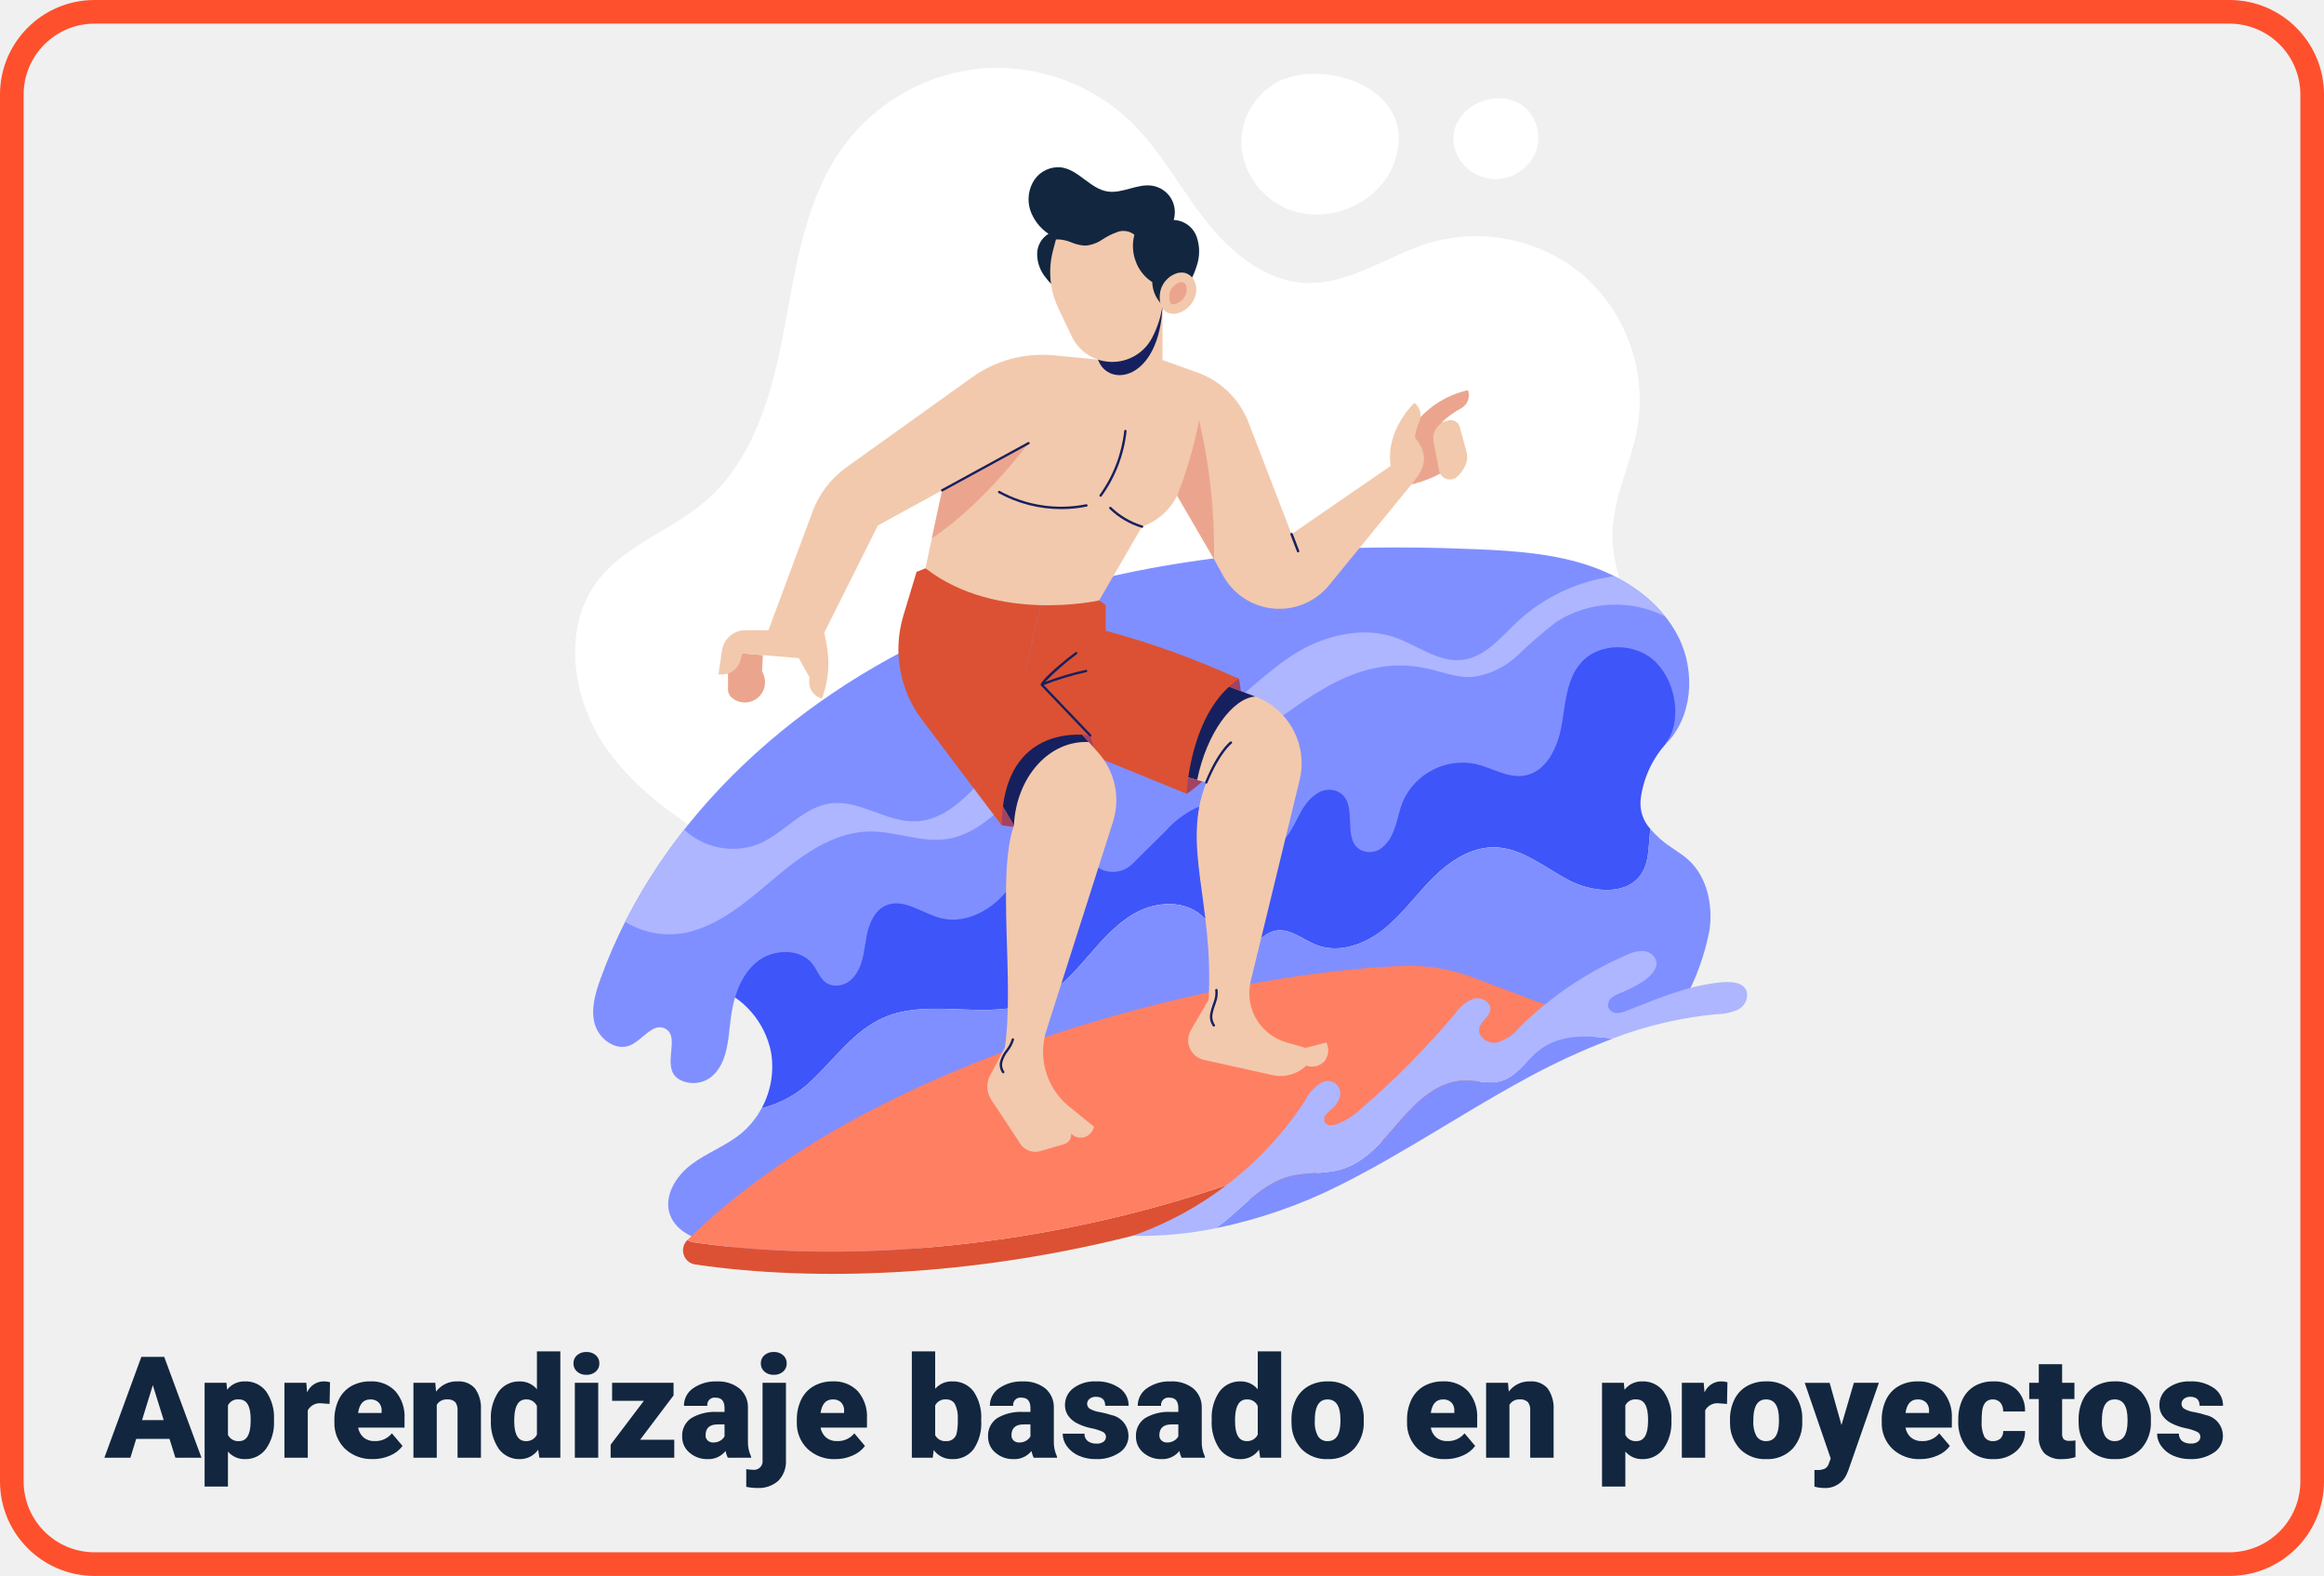
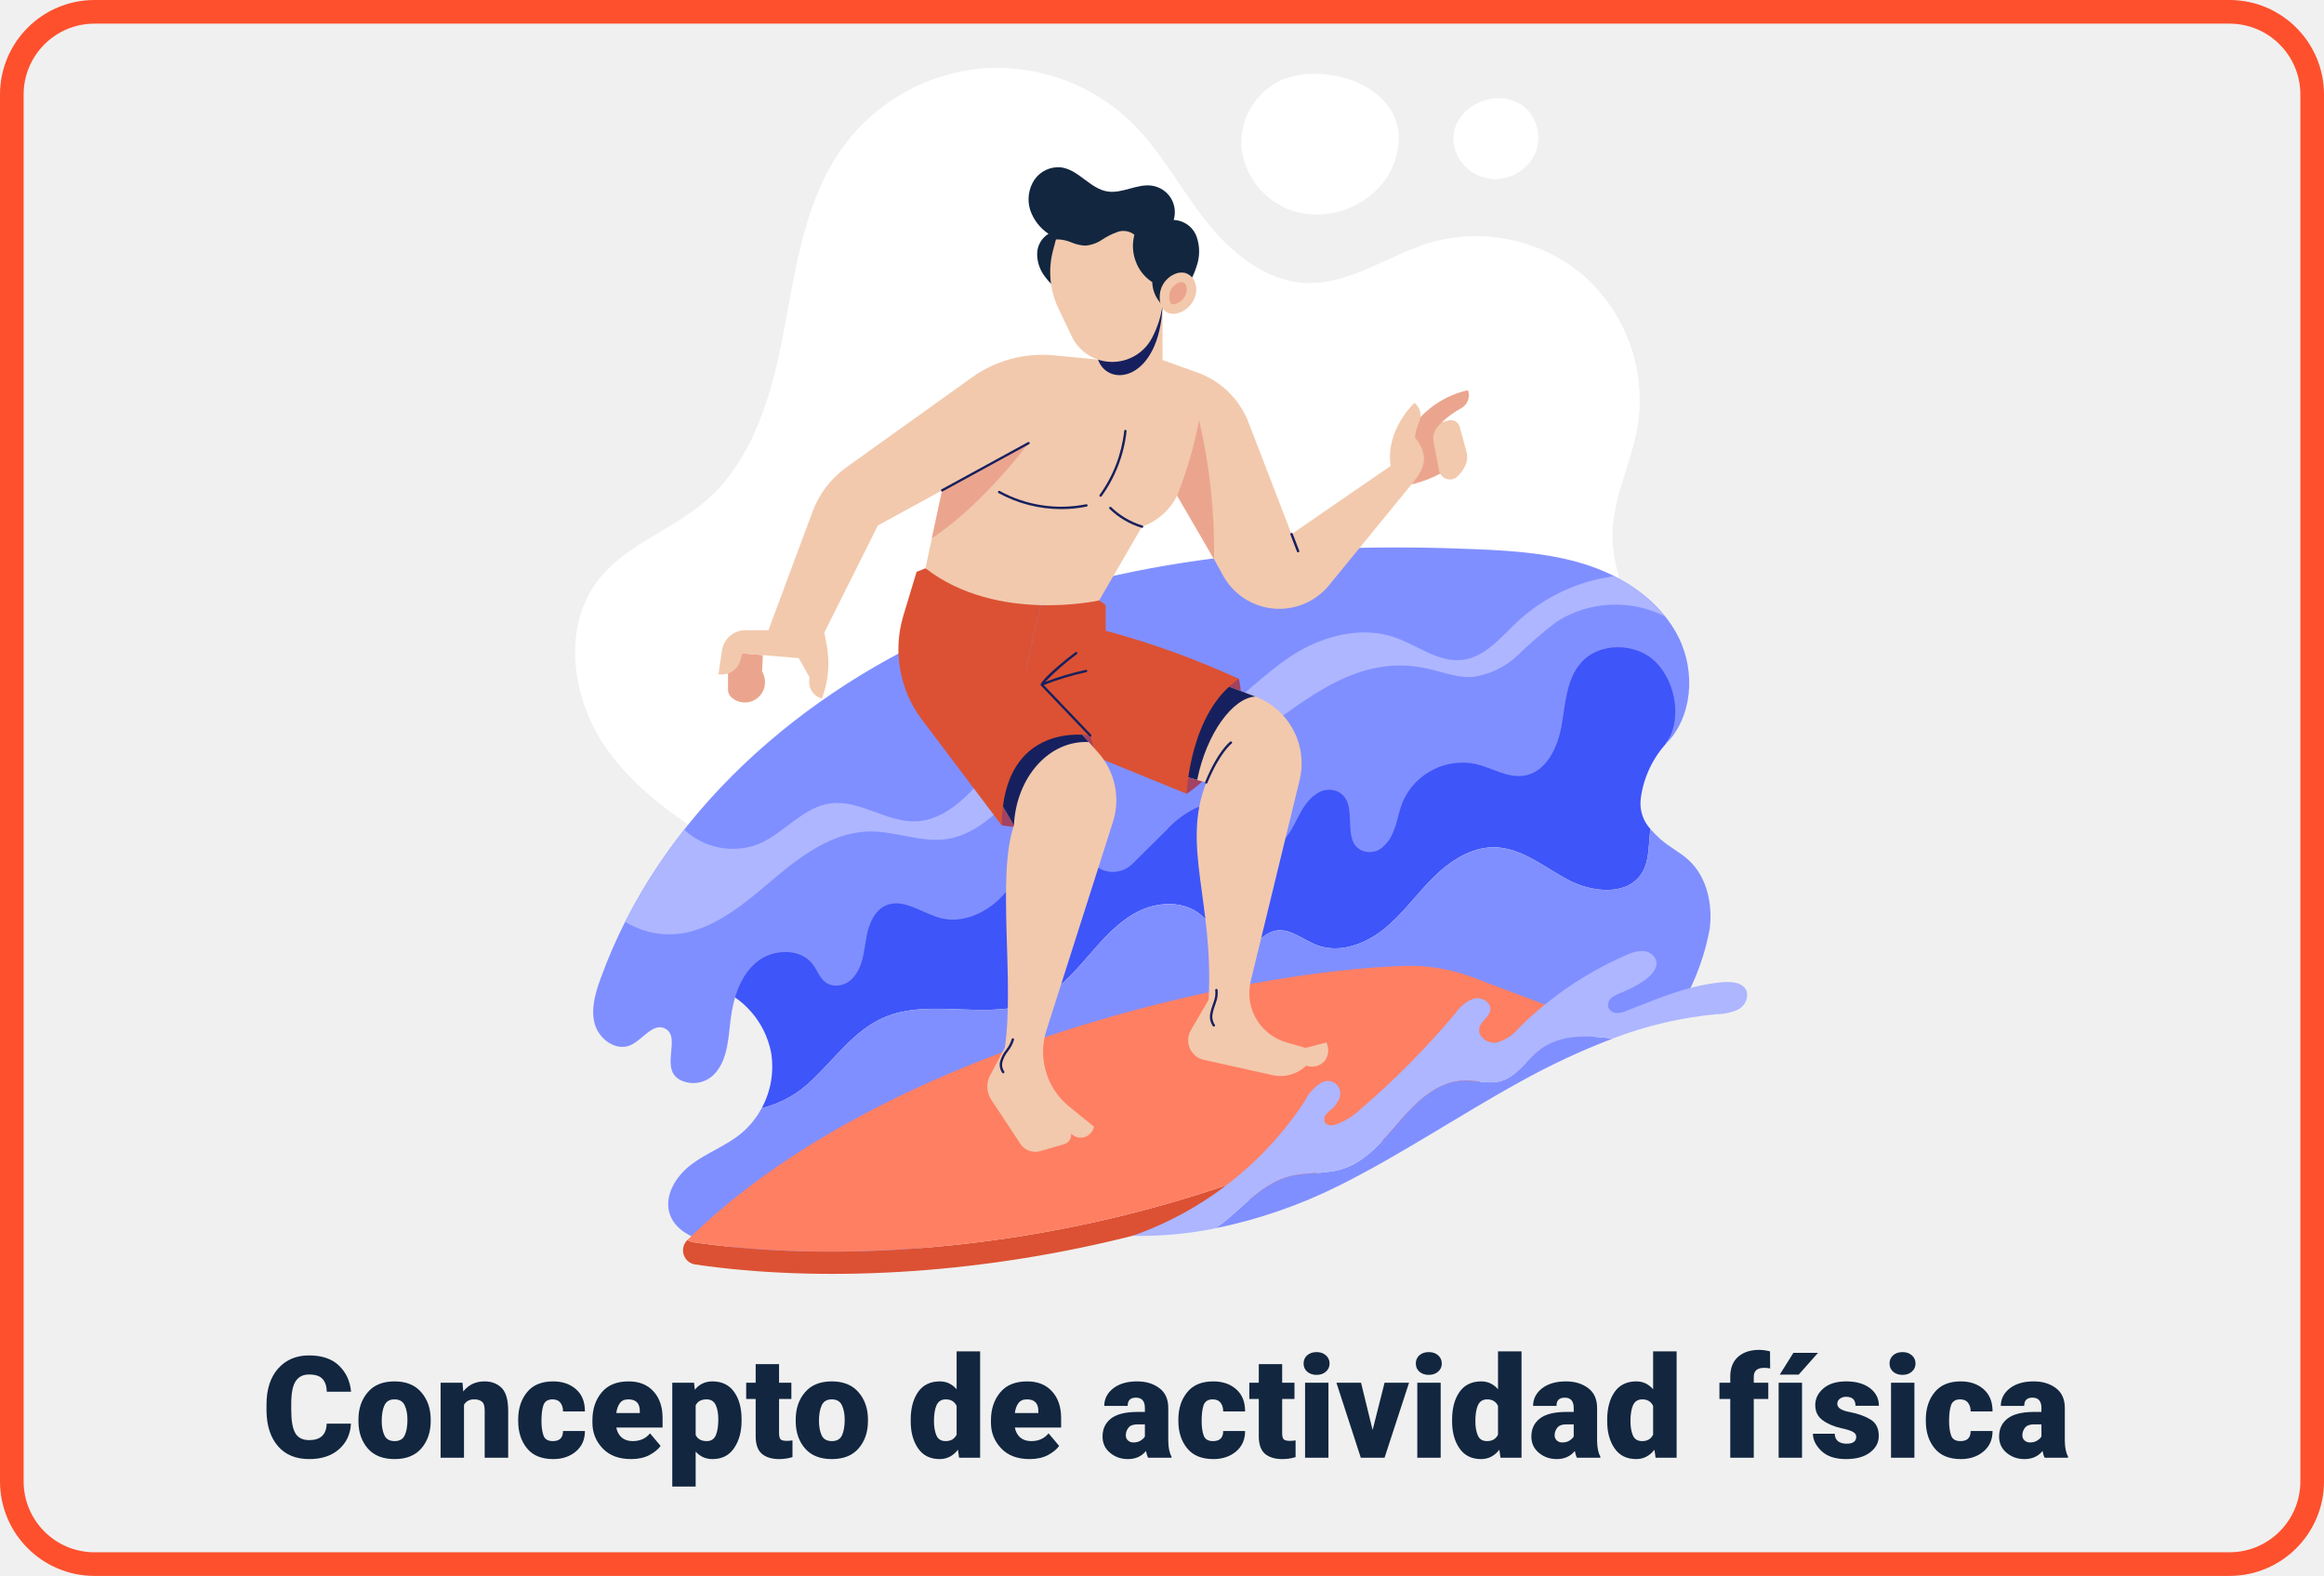
<svg xmlns="http://www.w3.org/2000/svg" width="295" height="200" viewBox="0 0 295 200">
-   <g id="b1-h" transform="translate(-180 -1061)">
-     <path id="Rectangle_5220" data-name="Rectangle 5220" d="M12,3a9.01,9.01,0,0,0-9,9V188a9.01,9.01,0,0,0,9,9H283a9.01,9.01,0,0,0,9-9V12a9.01,9.01,0,0,0-9-9H12m0-3H283a12,12,0,0,1,12,12V188a12,12,0,0,1-12,12H12A12,12,0,0,1,0,188V12A12,12,0,0,1,12,0Z" transform="translate(180 1061)" fill="#fe502d" />
-     <path id="Path_180069" data-name="Path 180069" d="M-126.483-2.391h-4.228L-131.449,0h-3.3l4.693-12.8h2.9L-122.423,0h-3.313Zm-3.489-2.382h2.751l-1.38-4.438Zm16.752.088a5.735,5.735,0,0,1-1,3.538A3.2,3.2,0,0,1-116.912.176a2.742,2.742,0,0,1-2.153-.958V3.656h-2.962V-9.51h2.769l.088.879a2.742,2.742,0,0,1,2.241-1.055,3.224,3.224,0,0,1,2.733,1.3,5.805,5.805,0,0,1,.976,3.564Zm-2.962-.185q0-2.531-1.477-2.531a1.394,1.394,0,0,0-1.406.756V-2.9a1.439,1.439,0,0,0,1.424.791q1.415,0,1.459-2.443Zm10.02-1.96-.976-.07a1.752,1.752,0,0,0-1.793.879V0h-2.962V-9.51h2.777l.1,1.222a2.294,2.294,0,0,1,2.083-1.4,2.888,2.888,0,0,1,.826.105Zm5.5,7A4.889,4.889,0,0,1-104.2-1.129a4.507,4.507,0,0,1-1.354-3.4v-.246a5.84,5.84,0,0,1,.541-2.575,3.955,3.955,0,0,1,1.578-1.727,4.763,4.763,0,0,1,2.461-.611,4.117,4.117,0,0,1,3.164,1.244,4.887,4.887,0,0,1,1.16,3.467v1.151h-5.889a2.135,2.135,0,0,0,.694,1.257,2.066,2.066,0,0,0,1.389.457,2.662,2.662,0,0,0,2.2-.984l1.354,1.6A3.784,3.784,0,0,1-98.477-.277,5.3,5.3,0,0,1-100.661.176ZM-101-7.4q-1.3,0-1.547,1.723h2.988v-.229a1.467,1.467,0,0,0-.36-1.1A1.434,1.434,0,0,0-101-7.4Zm8.253-2.109.1,1.116A3.225,3.225,0,0,1-89.93-9.686,2.713,2.713,0,0,1-87.71-8.8a4.226,4.226,0,0,1,.76,2.672V0h-2.971V-6a1.6,1.6,0,0,0-.29-1.059A1.342,1.342,0,0,0-91.266-7.4a1.413,1.413,0,0,0-1.292.686V0H-95.52V-9.51Zm7.058,4.685a5.809,5.809,0,0,1,.976-3.56,3.211,3.211,0,0,1,2.725-1.3,2.731,2.731,0,0,1,2.145,1V-13.5h2.971V0h-2.663l-.149-1.02A2.8,2.8,0,0,1-82,.176a3.205,3.205,0,0,1-2.689-1.3A5.993,5.993,0,0,1-85.685-4.825Zm2.962.185q0,2.531,1.477,2.531a1.458,1.458,0,0,0,1.406-.826V-6.557A1.419,1.419,0,0,0-81.229-7.4q-1.371,0-1.485,2.215ZM-72.062,0h-2.971V-9.51h2.971Zm-3.146-11.971a1.334,1.334,0,0,1,.457-1.043,1.718,1.718,0,0,1,1.187-.407,1.718,1.718,0,0,1,1.187.407,1.334,1.334,0,0,1,.457,1.043,1.334,1.334,0,0,1-.457,1.043,1.718,1.718,0,0,1-1.187.407,1.718,1.718,0,0,1-1.187-.407A1.334,1.334,0,0,1-75.208-11.971Zm8.464,9.686h4.333V0h-8.077V-1.652l4.219-5.572H-70.3V-9.51h7.8v1.6ZM-55.617,0A3.344,3.344,0,0,1-55.9-.853,2.754,2.754,0,0,1-58.184.176a3.374,3.374,0,0,1-2.285-.813,2.588,2.588,0,0,1-.94-2.043,2.66,2.66,0,0,1,1.143-2.338,5.821,5.821,0,0,1,3.322-.791h.914v-.5q0-1.316-1.134-1.316a.927.927,0,0,0-1.055,1.042h-2.962a2.655,2.655,0,0,1,1.173-2.239,4.931,4.931,0,0,1,2.993-.86,4.323,4.323,0,0,1,2.874.888A3.086,3.086,0,0,1-53.06-6.363v4.21a4.311,4.311,0,0,0,.4,2V0Zm-1.854-1.934a1.652,1.652,0,0,0,.918-.237,1.487,1.487,0,0,0,.523-.536V-4.228h-.861q-1.547,0-1.547,1.389a.848.848,0,0,0,.272.655A.986.986,0,0,0-57.472-1.934Zm9.237-7.576V.325a3.452,3.452,0,0,1-.967,2.6,3.714,3.714,0,0,1-2.672.914,6.308,6.308,0,0,1-1.4-.149V1.45a5.667,5.667,0,0,0,.835.079A1.084,1.084,0,0,0-51.205.308V-9.51Zm-3.19-2.461a1.334,1.334,0,0,1,.457-1.043,1.718,1.718,0,0,1,1.187-.407,1.718,1.718,0,0,1,1.187.407,1.334,1.334,0,0,1,.457,1.043,1.334,1.334,0,0,1-.457,1.043,1.718,1.718,0,0,1-1.187.407,1.718,1.718,0,0,1-1.187-.407A1.334,1.334,0,0,1-51.425-11.971ZM-41.959.176A4.889,4.889,0,0,1-45.5-1.129a4.507,4.507,0,0,1-1.354-3.4v-.246a5.84,5.84,0,0,1,.541-2.575,3.955,3.955,0,0,1,1.578-1.727,4.763,4.763,0,0,1,2.461-.611,4.117,4.117,0,0,1,3.164,1.244,4.887,4.887,0,0,1,1.16,3.467v1.151H-43.84a2.135,2.135,0,0,0,.694,1.257,2.066,2.066,0,0,0,1.389.457,2.662,2.662,0,0,0,2.2-.984l1.354,1.6A3.784,3.784,0,0,1-39.775-.277,5.3,5.3,0,0,1-41.959.176ZM-42.293-7.4q-1.3,0-1.547,1.723h2.988v-.229a1.467,1.467,0,0,0-.36-1.1A1.434,1.434,0,0,0-42.293-7.4Zm18.844,2.725a5.8,5.8,0,0,1-.967,3.595A3.238,3.238,0,0,1-27.141.176,2.81,2.81,0,0,1-29.479-.976L-29.6,0h-2.654V-13.5h2.962v4.755a2.711,2.711,0,0,1,2.136-.94,3.239,3.239,0,0,1,2.742,1.274,5.826,5.826,0,0,1,.967,3.586Zm-2.971-.189a3.866,3.866,0,0,0-.365-1.952A1.229,1.229,0,0,0-27.905-7.4a1.418,1.418,0,0,0-1.389.763v3.773a1.426,1.426,0,0,0,1.406.755,1.258,1.258,0,0,0,1.327-1.018A7.309,7.309,0,0,0-26.42-4.865ZM-16.787,0a3.344,3.344,0,0,1-.281-.853A2.754,2.754,0,0,1-19.354.176a3.374,3.374,0,0,1-2.285-.813,2.588,2.588,0,0,1-.94-2.043,2.66,2.66,0,0,1,1.143-2.338,5.821,5.821,0,0,1,3.322-.791h.914v-.5q0-1.316-1.134-1.316a.927.927,0,0,0-1.055,1.042h-2.962a2.655,2.655,0,0,1,1.173-2.239,4.931,4.931,0,0,1,2.993-.86,4.323,4.323,0,0,1,2.874.888,3.086,3.086,0,0,1,1.081,2.435v4.21a4.311,4.311,0,0,0,.4,2V0Zm-1.854-1.934a1.652,1.652,0,0,0,.918-.237,1.487,1.487,0,0,0,.523-.536V-4.228h-.861q-1.547,0-1.547,1.389a.848.848,0,0,0,.272.655A.986.986,0,0,0-18.642-1.934Zm11.03-.738a.684.684,0,0,0-.4-.606,6.016,6.016,0,0,0-1.5-.475A6.853,6.853,0,0,1-11.338-4.4a3.062,3.062,0,0,1-1.1-.971,2.319,2.319,0,0,1-.378-1.31,2.628,2.628,0,0,1,1.081-2.158A4.453,4.453,0,0,1-8.9-9.686a4.934,4.934,0,0,1,3.023.853A2.666,2.666,0,0,1-4.737-6.592H-7.708q0-1.143-1.2-1.143a1.194,1.194,0,0,0-.782.259.8.8,0,0,0-.316.646.737.737,0,0,0,.387.642,3.654,3.654,0,0,0,1.235.4,10.671,10.671,0,0,1,1.49.378A2.706,2.706,0,0,1-4.755-2.76,2.491,2.491,0,0,1-5.911-.642,5.068,5.068,0,0,1-8.9.176a5.172,5.172,0,0,1-2.18-.439,3.645,3.645,0,0,1-1.494-1.2,2.707,2.707,0,0,1-.536-1.591h2.769a1.145,1.145,0,0,0,.439.962,1.808,1.808,0,0,0,1.081.3,1.422,1.422,0,0,0,.91-.246A.787.787,0,0,0-7.611-2.672ZM1.986,0a3.344,3.344,0,0,1-.281-.853A2.754,2.754,0,0,1-.58.176,3.374,3.374,0,0,1-2.865-.637a2.588,2.588,0,0,1-.94-2.043A2.66,2.66,0,0,1-2.663-5.019,5.821,5.821,0,0,1,.659-5.81h.914v-.5q0-1.316-1.134-1.316A.927.927,0,0,0-.615-6.587H-3.577A2.655,2.655,0,0,1-2.4-8.825a4.931,4.931,0,0,1,2.993-.86A4.323,4.323,0,0,1,3.463-8.8,3.086,3.086,0,0,1,4.544-6.363v4.21a4.311,4.311,0,0,0,.4,2V0ZM.132-1.934a1.652,1.652,0,0,0,.918-.237,1.487,1.487,0,0,0,.523-.536V-4.228H.712q-1.547,0-1.547,1.389a.848.848,0,0,0,.272.655A.986.986,0,0,0,.132-1.934ZM5.81-4.825a5.809,5.809,0,0,1,.976-3.56,3.211,3.211,0,0,1,2.725-1.3,2.731,2.731,0,0,1,2.145,1V-13.5h2.971V0H11.962l-.149-1.02a2.8,2.8,0,0,1-2.32,1.2A3.205,3.205,0,0,1,6.8-1.125,5.993,5.993,0,0,1,5.81-4.825Zm2.962.185q0,2.531,1.477,2.531a1.458,1.458,0,0,0,1.406-.826V-6.557A1.419,1.419,0,0,0,10.266-7.4Q8.895-7.4,8.78-5.186Zm7.163-.2a5.613,5.613,0,0,1,.554-2.536,3.96,3.96,0,0,1,1.591-1.709,4.791,4.791,0,0,1,2.435-.6A4.373,4.373,0,0,1,23.88-8.363a5.076,5.076,0,0,1,1.23,3.6v.105a4.925,4.925,0,0,1-1.235,3.529A4.384,4.384,0,0,1,20.531.176a4.434,4.434,0,0,1-3.261-1.217,4.761,4.761,0,0,1-1.327-3.3Zm2.962.185a3.538,3.538,0,0,0,.413,1.934,1.376,1.376,0,0,0,1.222.615q1.582,0,1.617-2.435v-.3q0-2.558-1.635-2.558-1.485,0-1.608,2.206ZM35.5.176a4.889,4.889,0,0,1-3.542-1.305,4.507,4.507,0,0,1-1.354-3.4v-.246a5.84,5.84,0,0,1,.541-2.575,3.955,3.955,0,0,1,1.578-1.727,4.763,4.763,0,0,1,2.461-.611,4.117,4.117,0,0,1,3.164,1.244,4.887,4.887,0,0,1,1.16,3.467v1.151H33.618a2.135,2.135,0,0,0,.694,1.257,2.066,2.066,0,0,0,1.389.457,2.662,2.662,0,0,0,2.2-.984l1.354,1.6A3.784,3.784,0,0,1,37.683-.277,5.3,5.3,0,0,1,35.5.176ZM35.165-7.4q-1.3,0-1.547,1.723h2.988v-.229a1.467,1.467,0,0,0-.36-1.1A1.434,1.434,0,0,0,35.165-7.4ZM43.418-9.51l.1,1.116A3.225,3.225,0,0,1,46.23-9.686,2.713,2.713,0,0,1,48.45-8.8a4.226,4.226,0,0,1,.76,2.672V0H46.239V-6a1.6,1.6,0,0,0-.29-1.059A1.342,1.342,0,0,0,44.895-7.4a1.413,1.413,0,0,0-1.292.686V0H40.641V-9.51ZM64.16-4.685a5.735,5.735,0,0,1-1,3.538A3.2,3.2,0,0,1,60.469.176a2.742,2.742,0,0,1-2.153-.958V3.656H55.354V-9.51h2.769l.088.879a2.742,2.742,0,0,1,2.241-1.055,3.224,3.224,0,0,1,2.733,1.3,5.805,5.805,0,0,1,.976,3.564ZM61.2-4.869Q61.2-7.4,59.722-7.4a1.394,1.394,0,0,0-1.406.756V-2.9a1.439,1.439,0,0,0,1.424.791q1.415,0,1.459-2.443Zm10.02-1.96-.976-.07a1.752,1.752,0,0,0-1.793.879V0H65.487V-9.51h2.777l.1,1.222a2.294,2.294,0,0,1,2.083-1.4,2.888,2.888,0,0,1,.826.105ZM71.6-4.843a5.613,5.613,0,0,1,.554-2.536A3.96,3.96,0,0,1,73.74-9.088a4.791,4.791,0,0,1,2.435-.6,4.373,4.373,0,0,1,3.366,1.323,5.076,5.076,0,0,1,1.23,3.6v.105a4.925,4.925,0,0,1-1.235,3.529A4.384,4.384,0,0,1,76.192.176a4.434,4.434,0,0,1-3.261-1.217,4.761,4.761,0,0,1-1.327-3.3Zm2.962.185a3.538,3.538,0,0,0,.413,1.934,1.376,1.376,0,0,0,1.222.615q1.582,0,1.617-2.435v-.3q0-2.558-1.635-2.558-1.485,0-1.608,2.206Zm11.188.51L87.328-9.51H90.5l-3.876,11.1-.167.4A2.944,2.944,0,0,1,83.54,3.841a4.642,4.642,0,0,1-1.222-.175V1.556h.387a2.026,2.026,0,0,0,.954-.18,1.094,1.094,0,0,0,.488-.647L84.384.1l-3.3-9.605h3.164ZM95.757.176a4.889,4.889,0,0,1-3.542-1.305,4.507,4.507,0,0,1-1.354-3.4v-.246A5.84,5.84,0,0,1,91.4-7.348a3.955,3.955,0,0,1,1.578-1.727,4.763,4.763,0,0,1,2.461-.611A4.117,4.117,0,0,1,98.6-8.442a4.887,4.887,0,0,1,1.16,3.467v1.151H93.876a2.135,2.135,0,0,0,.694,1.257,2.066,2.066,0,0,0,1.389.457,2.662,2.662,0,0,0,2.2-.984l1.354,1.6A3.784,3.784,0,0,1,97.941-.277,5.3,5.3,0,0,1,95.757.176ZM95.423-7.4q-1.3,0-1.547,1.723h2.988v-.229a1.467,1.467,0,0,0-.36-1.1A1.434,1.434,0,0,0,95.423-7.4Zm9.554,5.291a1.317,1.317,0,0,0,.967-.338,1.241,1.241,0,0,0,.334-.945h2.777a3.288,3.288,0,0,1-1.121,2.566,4.168,4.168,0,0,1-2.887,1,4.22,4.22,0,0,1-3.27-1.3,5.125,5.125,0,0,1-1.2-3.6v-.123a5.792,5.792,0,0,1,.532-2.544,3.872,3.872,0,0,1,1.534-1.7,4.573,4.573,0,0,1,2.373-.593,4.116,4.116,0,0,1,2.944,1.028,3.647,3.647,0,0,1,1.09,2.786h-2.777A1.626,1.626,0,0,0,105.917-7a1.244,1.244,0,0,0-.967-.4q-1.151,0-1.345,1.468a10.357,10.357,0,0,0-.062,1.283,4.068,4.068,0,0,0,.343,1.986A1.187,1.187,0,0,0,104.977-2.109Zm8.78-9.765V-9.51h1.564v2.057h-1.564V-3.1a1.111,1.111,0,0,0,.193.747,1.037,1.037,0,0,0,.765.211,4.345,4.345,0,0,0,.738-.053V-.079a5.466,5.466,0,0,1-1.67.255,3.1,3.1,0,0,1-2.259-.721,2.954,2.954,0,0,1-.729-2.188v-4.72h-1.213V-9.51h1.213v-2.364Zm2.092,7.031a5.613,5.613,0,0,1,.554-2.536,3.96,3.96,0,0,1,1.591-1.709,4.791,4.791,0,0,1,2.435-.6,4.373,4.373,0,0,1,3.366,1.323,5.076,5.076,0,0,1,1.23,3.6v.105a4.925,4.925,0,0,1-1.235,3.529A4.384,4.384,0,0,1,120.445.176a4.434,4.434,0,0,1-3.261-1.217,4.761,4.761,0,0,1-1.327-3.3Zm2.962.185a3.538,3.538,0,0,0,.413,1.934,1.376,1.376,0,0,0,1.222.615q1.582,0,1.617-2.435v-.3q0-2.558-1.635-2.558-1.485,0-1.608,2.206Zm12.5,1.986a.684.684,0,0,0-.4-.606,6.016,6.016,0,0,0-1.5-.475,6.853,6.853,0,0,1-1.828-.646,3.062,3.062,0,0,1-1.1-.971,2.319,2.319,0,0,1-.378-1.31,2.628,2.628,0,0,1,1.081-2.158,4.453,4.453,0,0,1,2.83-.848,4.934,4.934,0,0,1,3.023.853,2.666,2.666,0,0,1,1.143,2.241h-2.971q0-1.143-1.2-1.143a1.194,1.194,0,0,0-.782.259.8.8,0,0,0-.316.646.737.737,0,0,0,.387.642,3.654,3.654,0,0,0,1.235.4,10.671,10.671,0,0,1,1.49.378,2.706,2.706,0,0,1,2.145,2.646,2.491,2.491,0,0,1-1.156,2.118,5.068,5.068,0,0,1-2.993.817,5.172,5.172,0,0,1-2.18-.439,3.645,3.645,0,0,1-1.494-1.2,2.707,2.707,0,0,1-.536-1.591h2.769a1.145,1.145,0,0,0,.439.962,1.808,1.808,0,0,0,1.081.3,1.422,1.422,0,0,0,.91-.246A.787.787,0,0,0,131.309-2.672Z" transform="translate(328 1246)" fill="#12263f" />
+   <g id="Group_117691" data-name="Group 117691" transform="translate(-180 -1061)">
+     <g id="Rectangle_5220" data-name="Rectangle 5220" transform="translate(180 1061)" fill="none" stroke="#fe502d" stroke-width="3">
+       <rect width="295" height="200" rx="12" stroke="none" />
+       <rect x="1.5" y="1.5" width="292" height="197" rx="10.5" fill="none" />
+     </g>
+     <text id="Concepto_de_actividad_física" data-name="Concepto de actividad física" transform="translate(328 1246)" fill="#12263f" font-size="18" font-family="Roboto-Black, Roboto" font-weight="800">
+       <tspan x="-114.781" y="0">Concepto de actividad física</tspan>
+     </text>
    <g id="Group_117323" data-name="Group 117323" transform="translate(-12.88 1323.275)">
      <g id="Group_117302" data-name="Group 117302" transform="translate(265.88 -253.673)">
        <path id="Path_179585" data-name="Path 179585" d="M269.921-167.194c-4.453-6.283-5.811-15.454-1.066-21.519,3.466-4.432,9.274-6.274,13.546-9.935,6.243-5.35,8.537-13.906,10.047-21.987s2.712-16.612,7.6-23.22a24.584,24.584,0,0,1,17.475-9.738,24.583,24.583,0,0,1,18.845,6.714c3.756,3.624,6.234,8.342,9.442,12.459s7.627,7.839,12.841,8.056c5.582.231,10.457-3.542,15.814-5.129a21.1,21.1,0,0,1,19.6,4.343,21.1,21.1,0,0,1,6.7,18.925c-.8,4.78-3.276,9.285-3.2,14.132.058,3.95,1.808,7.667,2.493,11.557,1.874,10.647-4.694,21.443-13.739,27.365s-20.112,7.822-30.888,8.694a196.107,196.107,0,0,1-39.193-.774c-10.219-1.229-22.39-2.184-31.421-7.521C279.259-158.056,273.7-161.86,269.921-167.194Z" transform="translate(-265.88 253.673)" fill="#fff" />
        <path id="Path_179586" data-name="Path 179586" d="M381.189-251.944a8.729,8.729,0,0,0-5.178,8.831,9.608,9.608,0,0,0,6.71,7.908,10.7,10.7,0,0,0,10.185-2.527,9.366,9.366,0,0,0,3.057-6.862C395.8-251.393,386.6-254.12,381.189-251.944Z" transform="translate(-291.398 253.442)" fill="#fff" />
        <path id="Path_179587" data-name="Path 179587" d="M411.143-242.333a5.423,5.423,0,0,0,5.122,3.949,5.6,5.6,0,0,0,4.989-2.97,5.19,5.19,0,0,0-.74-5.705C417.087-250.8,409.918-247.464,411.143-242.333Z" transform="translate(-299.52 252.51)" fill="#fff" />
      </g>
      <g id="Group_117305" data-name="Group 117305" transform="translate(268.169 -192.796)">
        <g id="Group_117303" data-name="Group 117303" transform="translate(9.526 8.468)">
          <path id="Path_179588" data-name="Path 179588" d="M310.306-112.18c6.07-2.69,13.588.578,19.6-2.249,2.582-1.215,4.542-3.416,6.411-5.572s3.793-4.379,6.34-5.665,5.908-1.407,8.041.488c1.753,1.558,2.984,4.46,5.307,4.139,1.49-.206,2.46-1.771,3.913-2.16,1.9-.509,3.633,1.108,5.471,1.805,2.819,1.069,6.05-.118,8.41-1.995s4.128-4.385,6.258-6.519,4.868-3.97,7.883-3.908c3.442.071,6.288,2.532,9.333,4.141s7.5,2.054,9.33-.863c.914-1.458.842-3.3,1.024-5.007.021-.191.049-.384.082-.578a4.807,4.807,0,0,1-1.248-3.813,12.853,12.853,0,0,1,3.11-6.919c3.322-4.709,2.113-7.5,2.113-7.5-1-4.23-5.188-7.525-9.418-8.525s-8.657-.38-12.943.337a299.93,299.93,0,0,0-51.1,13.264c-8.558,3.047-17.186,6.027-25.444,9.813-5.273,2.417-10.5,5.085-14.909,8.859s-7.962,8.779-9.047,14.477a11.106,11.106,0,0,1,7.253,8.345,11.056,11.056,0,0,1-1.194,7.079,13.882,13.882,0,0,0,6.463-3.638C304.237-107.1,306.654-110.562,310.306-112.18Z" transform="translate(-283.012 163.403)" fill="#3e55f9" />
          <path id="Path_179589" data-name="Path 179589" d="M410.768-123.99c-1.087-.988-2.445-1.639-3.537-2.62a13.959,13.959,0,0,1-1.275-1.281c-.033.194-.061.387-.082.578-.182,1.712-.11,3.549-1.024,5.007-1.829,2.918-6.285,2.472-9.33.863s-5.891-4.07-9.333-4.141c-3.015-.062-5.752,1.775-7.883,3.908s-3.9,4.641-6.258,6.519-5.591,3.064-8.41,2c-1.838-.7-3.572-2.314-5.471-1.805-1.453.389-2.423,1.954-3.913,2.16-2.323.321-3.554-2.581-5.307-4.139-2.133-1.9-5.495-1.775-8.041-.488s-4.47,3.509-6.34,5.665-3.829,4.356-6.411,5.572c-6.007,2.828-13.525-.441-19.6,2.249-3.653,1.618-6.069,5.083-8.967,7.833a13.882,13.882,0,0,1-6.463,3.638,10.716,10.716,0,0,1-2.693,3.275c-1.913,1.542-4.3,2.4-6.255,3.882s-3.513,4.018-2.691,6.335c.813,2.292,3.484,3.266,5.865,3.76,23.315,4.836,47.471-4.28,70.408-10.673,8.827-2.46,17.281-6.073,25.707-9.676,8.558-3.659,18.243-7.006,26.8-10.666a29.883,29.883,0,0,0,3.2-8.963C413.873-118.361,413.124-121.846,410.768-123.99Z" transform="translate(-281.26 155.171)" fill="#808fff" />
        </g>
        <g id="Group_117304" data-name="Group 117304">
          <path id="Path_179590" data-name="Path 179590" d="M330.145-136.226a5.939,5.939,0,0,0-6.855,2.679,17.262,17.262,0,0,1-2.912,3.792c-1.941,1.834-4.706,3.016-7.3,2.391-2.415-.581-4.793-2.631-7.064-1.626-1.449.641-2.133,2.308-2.433,3.864-.364,1.881-.4,3.907-1.8,5.385a2.812,2.812,0,0,1-2.507.888c-1.477-.267-1.768-1.63-2.492-2.618-1.6-2.186-5.175-2.03-7.239-.274s-2.9,4.564-3.234,7.254c-.287,2.292-.352,4.787-1.79,6.59a3.728,3.728,0,0,1-4.067,1.275c-3.579-1.138-.184-5.617-2.478-6.753-1.541-.762-2.822,1.449-4.4,2.132-1.808.783-3.948-.767-4.494-2.661s.043-3.913.712-5.767c7.521-20.829,25.625-36.692,46.079-45.181s43.112-10.291,65.237-9.343c4.881.21,9.828.562,14.441,2.171s8.919,4.635,11.1,9.009,1.781,10.177-1.7,13.609c2.185-2.911,1.413-7.739-1.1-10.368s-7.339-2.7-9.68.084c-1.8,2.139-1.888,5.17-2.381,7.919s-1.937,5.826-4.691,6.3c-2.113.363-4.105-.975-6.192-1.47a8.286,8.286,0,0,0-9.3,4.85c-.754,1.907-.777,4.1-2.427,5.616a2.5,2.5,0,0,1-3.124.3c-2.155-1.55.033-5.9-2.64-7.254a2.707,2.707,0,0,0-2.643.216c-2.439,1.534-2.573,4.647-4.774,6.379a3.044,3.044,0,0,1-2.48.669c-2.252-.474-2.394-3.4-4.044-4.756a4.233,4.233,0,0,0-4.32-.327,12.443,12.443,0,0,0-3.587,2.773l-4.282,4.24a3.513,3.513,0,0,1-5.564-.9l-.027-.048A2.605,2.605,0,0,0,330.145-136.226Z" transform="translate(-268.86 174.426)" fill="#808fff" />
          <path id="Path_179591" data-name="Path 179591" d="M283.531-124.917c3.984-1.418,7.14-4.441,10.408-7.125s7.049-5.2,11.277-5.239c3.289-.034,6.529,1.448,9.781.961,3.912-.585,6.8-3.8,9.607-6.585s6.51-5.479,10.373-4.629a39.449,39.449,0,0,1,4.467,1.785c4.943,1.746,10.38-.662,14.665-3.68,6.63-4.669,13.109-10.5,21.882-8.522,1.9.428,3.786,1.186,5.733,1.056a10.224,10.224,0,0,0,5.725-2.752,59.806,59.806,0,0,1,4.888-4.221,13.917,13.917,0,0,1,13.822-.7,19.364,19.364,0,0,0-6.461-5.11,22.369,22.369,0,0,0-12.233,5.716c-2.124,1.989-4.13,4.545-7.018,4.9-3.049.377-5.728-1.867-8.635-2.864-3.756-1.288-7.983-.432-11.5,1.417-7.086,3.725-13.45,13.808-22.54,12.144-2.875-.526-5.473-2.388-8.4-2.367-3.789.026-6.752,3.132-9.208,6.016s-5.361,6.02-9.148,6.145c-3.7.122-7.11-2.763-10.785-2.278-3.518.464-5.915,3.807-9.185,5.182a9.063,9.063,0,0,1-9.4-1.848,70.085,70.085,0,0,0-7.5,11.7A10.705,10.705,0,0,0,283.531-124.917Z" transform="translate(-270.085 173.326)" fill="#adb6ff" />
        </g>
      </g>
      <g id="Group_117321" data-name="Group 117321" transform="translate(279.58 -241.061)">
        <g id="Group_117306" data-name="Group 117306" transform="translate(0 101.361)">
          <path id="Path_179592" data-name="Path 179592" d="M393.368-98.708c-.015.015-.025.032-.04.046C363.1-72.285,316.193-64.145,285.025-68.7a1.778,1.778,0,0,1-.748-.288l-.015.015a1.814,1.814,0,0,0,.987,3.093c31.167,4.555,78.072-3.584,108.3-29.961A1.812,1.812,0,0,0,393.368-98.708Z" transform="translate(-283.714 103.778)" fill="#dc5133" />
          <path id="Path_179593" data-name="Path 179593" d="M393.5-100.192c.015-.014.025-.031.04-.046a1.837,1.837,0,0,0-.373-.2l-9.114-3.432a22.181,22.181,0,0,0-8.395-1.43c-20.364.532-66.4,10.325-91.21,34.781a1.778,1.778,0,0,0,.748.288C316.362-65.675,363.267-73.815,393.5-100.192Z" transform="translate(-283.884 105.308)" fill="#ff7f63" />
        </g>
        <g id="Group_117320" data-name="Group 117320" transform="translate(4.503)">
          <g id="Group_117310" data-name="Group 117310" transform="translate(22.835 50.904)">
            <path id="Path_179594" data-name="Path 179594" d="M372.743-152.824c1.963,9.287-6.645,14.573-6.645,14.573C358.849-148.066,367.608-154.938,372.743-152.824Z" transform="translate(-329.51 166.868)" fill="#a34262" />
            <g id="Group_117307" data-name="Group 117307" transform="translate(32.435 14.195)">
              <path id="Path_179595" data-name="Path 179595" d="M369.554-152.511l5.549,2.085a9.061,9.061,0,0,1,5.618,10.623l-6.2,25.479a6.5,6.5,0,0,0,.878,5.1h0a6.5,6.5,0,0,0,3.65,2.686l2.432.7,2.643-.68a2.208,2.208,0,0,1-.254,2.383,2.174,2.174,0,0,1-2.311.556h0a4.691,4.691,0,0,1-4.269,1.2l-8.717-1.942a2.548,2.548,0,0,1-1.648-3.769l2.248-3.86c.68-12.383-3.473-19.481-.3-27.56l-4.3-1.208C365.1-146.848,369.554-152.511,369.554-152.511Z" transform="translate(-362.23 152.511)" fill="#f2c9ad" />
              <path id="Path_179596" data-name="Path 179596" d="M361.524-147.578l7.324-4.933,5.549,2.085c-2.832.171-6.178,4.61-7.379,10.579l-3.153-.885Z" transform="translate(-361.524 152.511)" fill="#17205e" />
            </g>
            <path id="Path_179597" data-name="Path 179597" d="M342.274-165.082l7.405-.6.83.6v3.251a107.08,107.08,0,0,1,16.913,6.116c-6.267,4.153-6.645,14.573-6.645,14.573L345.6-147.334l-5.211-9.741Z" transform="translate(-324.19 169.76)" fill="#dc5133" />
            <path id="Path_179598" data-name="Path 179598" d="M347.391-143.672c2.492,7.475-3.775,12.76-11.25,11.4C332.894-142.615,341.124-146.768,347.391-143.672Z" transform="translate(-323.035 164.89)" fill="#a34262" />
            <g id="Group_117308" data-name="Group 117308" transform="translate(11.283 18.524)">
              <path id="Path_179599" data-name="Path 179599" d="M345.25-144.733l2.822,3.163a9.058,9.058,0,0,1,1.871,8.788l-8.446,26.46a8.946,8.946,0,0,0-.149,4.92h0a8.95,8.95,0,0,0,3.037,4.751l3.155,2.558A1.852,1.852,0,0,1,346.3-92.76a1.7,1.7,0,0,1-1.672-.48h0a1.24,1.24,0,0,1-.883,1.357L340.72-91a2.294,2.294,0,0,1-2.693-1.178h0l-3.536-5.344a3.02,3.02,0,0,1-.145-3.09l1.869-3.5c1.258-8.406-1.057-21.8,1.158-28.24l-2.488-4.228C336.491-144.733,341.777-145.639,345.25-144.733Z" transform="translate(-333.989 146.445)" fill="#f2c9ad" />
              <path id="Path_179600" data-name="Path 179600" d="M337.466-132.781c.29-6.079,4.448-10.815,9.5-10.561l-1.626-1.822-3.9-1.712-7.047,5.638.582,4.229Z" transform="translate(-334.083 146.876)" fill="#17205e" />
            </g>
            <path id="Path_179601" data-name="Path 179601" d="M322.743-170.99l-1.133.453-1.676,5.555a14.823,14.823,0,0,0,2.361,13.213l10.113,13.4c.151-13.44,11.25-11.4,11.25-11.4L335.5-158.3l1.882-8.008Z" transform="translate(-319.301 170.99)" fill="#dc5133" />
            <g id="Group_117309" data-name="Group 117309" transform="translate(12.863 10.621)">
              <path id="Path_179602" data-name="Path 179602" d="M343.2-152.962a36,36,0,0,1,5.405-1.638.151.151,0,0,0,.117-.178.151.151,0,0,0-.179-.117,36.9,36.9,0,0,0-5.166,1.534,33.018,33.018,0,0,1,4.029-3.531.152.152,0,0,0,.03-.212.151.151,0,0,0-.211-.03c-.149.111-3.657,2.751-4.417,4.039,0,0,0,.008,0,.012a.236.236,0,0,0-.007.034.138.138,0,0,0,0,.071c0,.006,0,.012,0,.019s.014.015.02.023,0,.015.01.022l6.165,6.451a.152.152,0,0,0,.109.047.152.152,0,0,0,.1-.042.151.151,0,0,0,0-.214Z" transform="translate(-337.61 157.163)" fill="#17205e" />
              <path id="Path_179603" data-name="Path 179603" d="M337.75-93.338a.148.148,0,0,0-.182.113,4.044,4.044,0,0,1-.713,1.347,4.144,4.144,0,0,0-.771,1.513,1.787,1.787,0,0,0,.286,1.411.148.148,0,0,0,.121.061.154.154,0,0,0,.091-.031.15.15,0,0,0,.029-.211,1.484,1.484,0,0,1-.23-1.171,3.853,3.853,0,0,1,.722-1.4,4.341,4.341,0,0,0,.76-1.451A.151.151,0,0,0,337.75-93.338Z" transform="translate(-336.046 142.37)" fill="#17205e" />
              <path id="Path_179604" data-name="Path 179604" d="M371.581-101.5a.152.152,0,0,0-.124.174,3.06,3.06,0,0,1-.193,1.452q-.059.175-.121.35a6.452,6.452,0,0,0-.327,1.161,2.076,2.076,0,0,0,.346,1.594.153.153,0,0,0,.118.055.151.151,0,0,0,.094-.033.151.151,0,0,0,.023-.213,1.778,1.778,0,0,1-.282-1.358,6.167,6.167,0,0,1,.313-1.106c.041-.118.084-.237.123-.356a3.379,3.379,0,0,0,.2-1.6A.147.147,0,0,0,371.581-101.5Z" transform="translate(-344.098 144.261)" fill="#17205e" />
              <path id="Path_179605" data-name="Path 179605" d="M373.383-142.325a.151.151,0,0,0-.211-.034c-.062.046-1.563,1.165-3.184,5.124a.152.152,0,0,0,.082.2.153.153,0,0,0,.058.011.151.151,0,0,0,.14-.094c1.582-3.863,3.067-4.982,3.083-4.994A.15.15,0,0,0,373.383-142.325Z" transform="translate(-343.911 153.738)" fill="#17205e" />
            </g>
          </g>
          <g id="Group_117317" data-name="Group 117317" transform="translate(0 17.519)">
            <path id="Path_179606" data-name="Path 179606" d="M403.986-195.478a11.882,11.882,0,0,1,7.249-4.933h0a1.877,1.877,0,0,1-.866,2.293,11.661,11.661,0,0,0-2.457,1.784l1.057,5.487c-1.359,1.611-4.908,2.391-4.908,2.391Z" transform="translate(-316.097 211.196)" fill="#eba58e" />
            <path id="Path_179607" data-name="Path 179607" d="M291.148-155.55v3.228a1.317,1.317,0,0,0,.45.991h0a2.561,2.561,0,0,0,3.226.121h0a2.562,2.562,0,0,0,.849-2.984l-.2-.5.1-2.02-2.618-.22Z" transform="translate(-289.94 201.117)" fill="#eba58e" />
            <path id="Path_179608" data-name="Path 179608" d="M377.54-191.711l-10.46,12.8a8.154,8.154,0,0,1-7.8,2.856h0a8.154,8.154,0,0,1-5.647-4.074L347.9-190.5l-.116.233a7.882,7.882,0,0,1-4.45,3.92h0l-5.436,9.363s-12.987,2.944-22.048-4.078l2.114-9.891-8.155,4.455-6.8,13.592.3,1.582a12.6,12.6,0,0,1-.456,6.381l-.142.418h0a2.169,2.169,0,0,1-1.617-2.244l.031-.475-1.359-2.416-7.173-.6-.241.878a2.45,2.45,0,0,1-2.779,1.765h0l.45-3.033a3,3,0,0,1,2.963-2.554h2.929l5.608-15.063a12.077,12.077,0,0,1,4.293-5.611L321.771-205.3a15.3,15.3,0,0,1,10.346-2.788l5.632.533v-5.8l8.194-1.095v6.959l4.435,1.59a10.875,10.875,0,0,1,6.476,6.328l5.46,14.179,12.585-8.658c-.7-4.581,3.021-8,3.021-8l.042.034a2.033,2.033,0,0,1,.551,2.4,6.89,6.89,0,0,0-.543,1.94C380.133-195.058,378.82-193.276,377.54-191.711Z" transform="translate(-289.576 214.45)" fill="#f2c9ad" />
            <path id="Path_179609" data-name="Path 179609" d="M408.771-195.19l-.461.48a2.224,2.224,0,0,0-.582,1.959l.7,3.677a1.393,1.393,0,0,0,2.28.8,4.386,4.386,0,0,0,1.1-1.551,2.417,2.417,0,0,0,.106-1.586l-.873-3.2a1.168,1.168,0,0,0-1.45-.814Z" transform="translate(-316.955 210.051)" fill="#f2c9ad" />
            <path id="Path_179610" data-name="Path 179610" d="M337.112-191.668l-10.971,5.993-1.3,6.079C331.426-183.938,337.112-191.668,337.112-191.668Z" transform="translate(-297.751 209.169)" fill="#eba58e" />
            <path id="Path_179611" data-name="Path 179611" d="M365.351-185.871a51.942,51.942,0,0,0,2.8-9.6,73.369,73.369,0,0,1,1.9,17.677Z" transform="translate(-307.141 210.051)" fill="#eba58e" />
            <path id="Path_179612" data-name="Path 179612" d="M352.285-207.551c1.309,3.684,7.831,2.677,8.194-6.9l-8.194,1.095Z" transform="translate(-304.112 214.45)" fill="#17205e" />
            <g id="Group_117316" data-name="Group 117316" transform="translate(28.239 15.818)">
              <g id="Group_117311" data-name="Group 117311" transform="translate(7.228 7.739)">
                <path id="Path_179613" data-name="Path 179613" d="M343.8-181.463a16.54,16.54,0,0,1-7.972-2.039.151.151,0,0,1-.059-.205.153.153,0,0,1,.205-.059,16.231,16.231,0,0,0,10.976,1.685.153.153,0,0,1,.179.118.152.152,0,0,1-.118.178A15.989,15.989,0,0,1,343.8-181.463Z" transform="translate(-335.746 183.785)" fill="#17205e" />
              </g>
              <g id="Group_117312" data-name="Group 117312" transform="translate(21.343 9.761)">
                <path id="Path_179614" data-name="Path 179614" d="M358.3-178.479a.2.2,0,0,1-.03,0,10.019,10.019,0,0,1-4.1-2.41.151.151,0,0,1,0-.214.152.152,0,0,1,.214,0,9.827,9.827,0,0,0,3.952,2.331.15.15,0,0,1,.118.177A.151.151,0,0,1,358.3-178.479Z" transform="translate(-354.12 181.152)" fill="#17205e" />
              </g>
              <g id="Group_117313" data-name="Group 117313" transform="translate(20.115)">
                <path id="Path_179615" data-name="Path 179615" d="M352.672-185.366a.149.149,0,0,1-.089-.029.152.152,0,0,1-.034-.21,17.053,17.053,0,0,0,3.118-8.118.15.15,0,0,1,.167-.134.151.151,0,0,1,.134.167,17.356,17.356,0,0,1-3.173,8.262A.152.152,0,0,1,352.672-185.366Z" transform="translate(-352.521 193.859)" fill="#17205e" />
              </g>
              <g id="Group_117314" data-name="Group 117314" transform="translate(0 1.532)">
                <path id="Path_179616" data-name="Path 179616" d="M326.487-185.569a.151.151,0,0,1-.133-.079.15.15,0,0,1,.061-.2l10.971-5.993a.149.149,0,0,1,.2.06.149.149,0,0,1-.06.2l-10.971,5.994A.153.153,0,0,1,326.487-185.569Z" transform="translate(-326.336 191.865)" fill="#17205e" />
              </g>
              <g id="Group_117315" data-name="Group 117315" transform="translate(44.348 13.088)">
                <path id="Path_179617" data-name="Path 179617" d="M385.051-174.354a.152.152,0,0,1-.141-.1l-.833-2.166a.151.151,0,0,1,.086-.2.151.151,0,0,1,.2.086l.833,2.166a.15.15,0,0,1-.087.2A.147.147,0,0,1,385.051-174.354Z" transform="translate(-384.066 176.822)" fill="#17205e" />
              </g>
            </g>
          </g>
          <g id="Group_117319" data-name="Group 117319" transform="translate(39.361)">
            <path id="Path_179618" data-name="Path 179618" d="M344.916-221.312a11,11,0,0,1-2.1-2.152,4.7,4.7,0,0,1-.914-2.824,3.02,3.02,0,0,1,1.437-2.509A5.919,5.919,0,0,1,341-231.879a4.519,4.519,0,0,1,.547-3.766,3.674,3.674,0,0,1,3.387-1.584c2.217.284,3.677,2.7,5.883,3.057,1.91.308,3.8-1.03,5.712-.724a3.443,3.443,0,0,1,2.342,1.556,3.44,3.44,0,0,1,.364,2.789,3.218,3.218,0,0,1,2.94,2.208,5.671,5.671,0,0,1-.07,3.774,8.318,8.318,0,0,1-1.9,3.262,9.341,9.341,0,0,1-7.369,2.444C350.175-219.05,346.977-219.611,344.916-221.312Z" transform="translate(-340.815 237.255)" fill="#12263f" />
            <path id="Path_179619" data-name="Path 179619" d="M357.339-220.224a5.214,5.214,0,0,1-2.08-2.59,5.536,5.536,0,0,1-.187-3.418,2.249,2.249,0,0,0-2.123-.364,8.928,8.928,0,0,0-2.005,1.01,4.388,4.388,0,0,1-2.1.734,5.123,5.123,0,0,1-1.771-.409,4.726,4.726,0,0,0-1.776-.383c-.061,0-.122.01-.184.018l-.366,1.377a10.7,10.7,0,0,0,.678,7.347l1.69,3.554a5.7,5.7,0,0,0,5.819,3.214h0a5.7,5.7,0,0,0,4.361-2.98,12.606,12.606,0,0,0,1.356-4.178l0,0A4.19,4.19,0,0,1,357.339-220.224Z" transform="translate(-341.642 234.81)" fill="#f2c9ad" />
            <g id="Group_117318" data-name="Group 117318" transform="translate(16.642 13.369)">
              <path id="Path_179620" data-name="Path 179620" d="M362.666-217.838a3.178,3.178,0,0,1,1.609-1.771,2.15,2.15,0,0,1,1.336-.209,1.867,1.867,0,0,1,1.22.932,2.557,2.557,0,0,1,.272,1.534,3.207,3.207,0,0,1-2.318,2.662,2.032,2.032,0,0,1-1.076.018C362.421-215.05,362.283-216.778,362.666-217.838Z" transform="translate(-362.479 219.852)" fill="#f2c9ad" />
              <path id="Path_179621" data-name="Path 179621" d="M364.547-215.451a.5.5,0,0,1-.132-.015.35.35,0,0,1-.23-.213,1.987,1.987,0,0,1-.018-1.383,1.976,1.976,0,0,1,.991-1.091,1.169,1.169,0,0,1,.477-.126.5.5,0,0,1,.1.009.675.675,0,0,1,.406.336,1.358,1.358,0,0,1,.128.806,2.011,2.011,0,0,1-1.423,1.633A1.211,1.211,0,0,1,364.547-215.451Z" transform="translate(-362.844 219.487)" fill="#eba58e" />
            </g>
          </g>
        </g>
      </g>
      <g id="Group_117322" data-name="Group 117322" transform="translate(336.635 -141.585)">
        <path id="Path_179622" data-name="Path 179622" d="M413.017-92.048c-1.789,1.311-3.016,3.519-5.16,4.088-1.493.4-3.067-.121-4.612-.084-3.273.08-5.934,2.581-8.072,5.061s-4.309,5.241-7.443,6.189c-2.161.653-4.516.342-6.694.936-2.832.772-5.016,2.955-7.218,4.9a24.947,24.947,0,0,1-2.063,1.654,63.545,63.545,0,0,0,15.714-5.443c7.9-3.951,15.239-8.931,22.986-13.177a88.47,88.47,0,0,1,11.67-5.443C418.934-93.8,415.561-93.912,413.017-92.048Z" transform="translate(-361.177 104.486)" fill="#808fff" />
        <path id="Path_179623" data-name="Path 179623" d="M435.971-102.573c-.439-1.436-2.458-1.308-3.63-1.174-4.113.47-7.721,2.035-11.529,3.534a3.476,3.476,0,0,1-1.314.326,1.182,1.182,0,0,1-1.1-.664,1.21,1.21,0,0,1,.419-1.28,4.355,4.355,0,0,1,1.264-.663c1.36-.562,5.069-2.257,4.32-4.206a1.876,1.876,0,0,0-1.75-1.061,5.1,5.1,0,0,0-2.082.558,44.686,44.686,0,0,0-13.5,9.169,5.739,5.739,0,0,1-2.822,1.9c-1.135.2-2.509-.75-2.236-1.87.215-.882,1.3-1.39,1.4-2.293.107-.986-1.134-1.672-2.1-1.425a4.862,4.862,0,0,0-2.295,1.817,103.709,103.709,0,0,1-12.06,12.2,8.9,8.9,0,0,1-3.229,1.988c-.457.128-1.042.138-1.3-.258a.9.9,0,0,1,.065-.956,3.631,3.631,0,0,1,.711-.717,3.452,3.452,0,0,0,1.059-1.464,1.588,1.588,0,0,0-2.253-1.959,5.4,5.4,0,0,0-2.115,2.3,43.268,43.268,0,0,1-21.906,17.158,47.116,47.116,0,0,0,10.577-.968,24.955,24.955,0,0,0,2.063-1.654c2.2-1.941,4.386-4.124,7.218-4.9,2.178-.594,4.533-.283,6.694-.936,3.134-.947,5.3-3.709,7.443-6.189s4.8-4.981,8.072-5.061c1.545-.038,3.119.48,4.612.084,2.144-.568,3.371-2.776,5.16-4.088,2.544-1.864,5.917-1.748,9.107-1.324a49.947,49.947,0,0,1,13.21-3.094,6.718,6.718,0,0,0,2.674-.569A2.073,2.073,0,0,0,435.971-102.573Z" transform="translate(-357.986 107.761)" fill="#adb6ff" />
      </g>
    </g>
  </g>
</svg>
